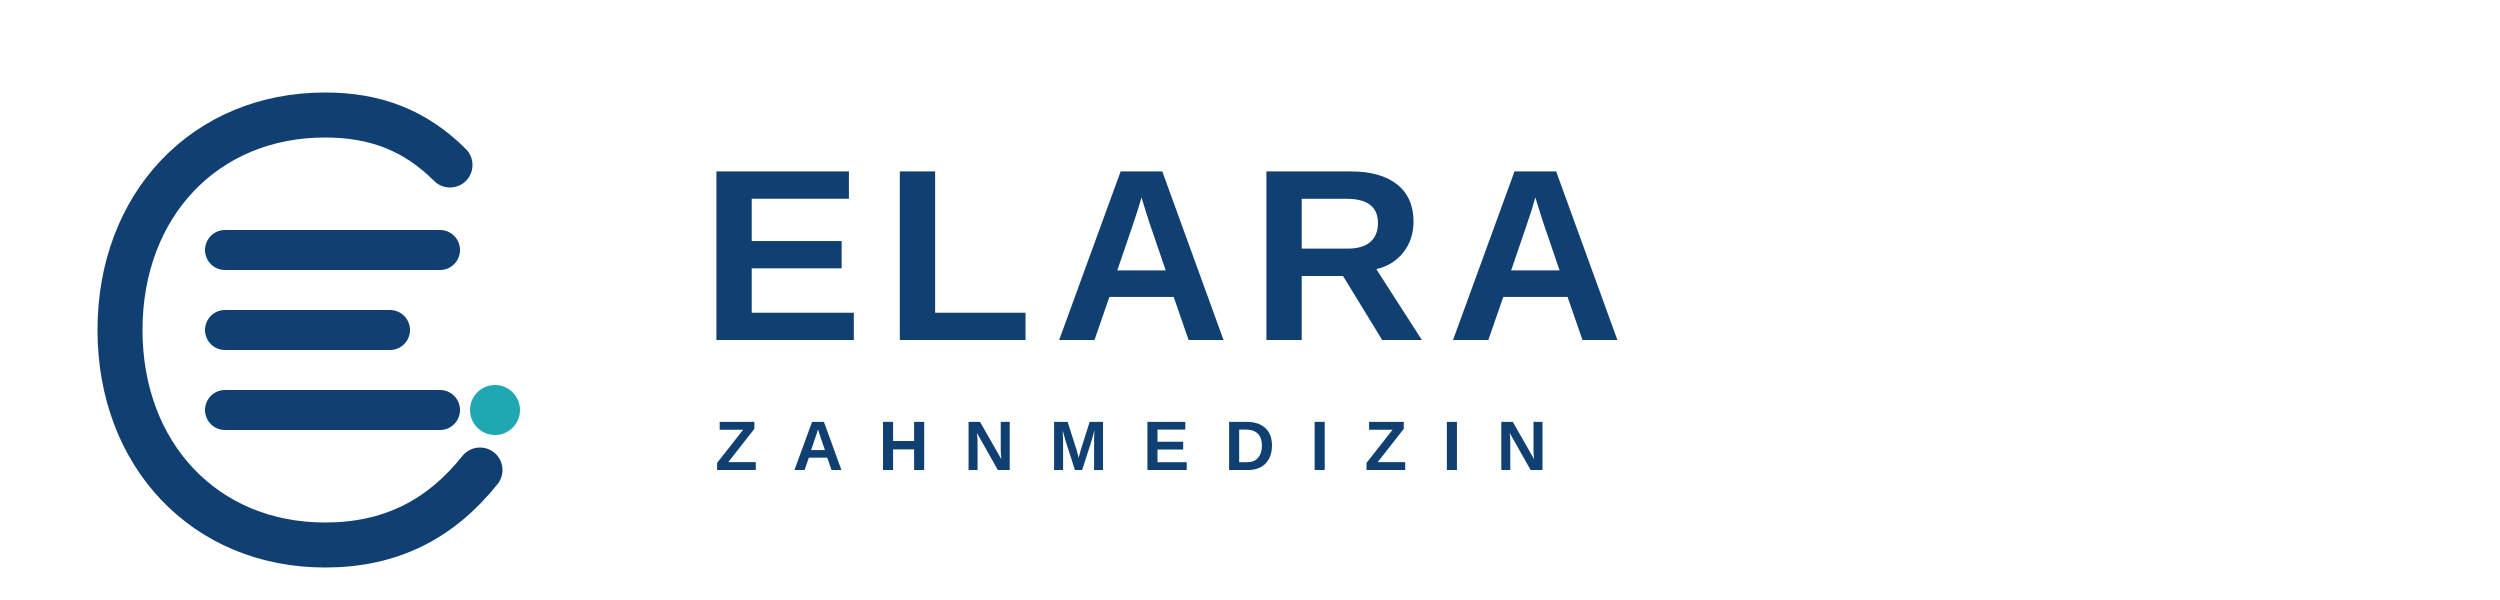
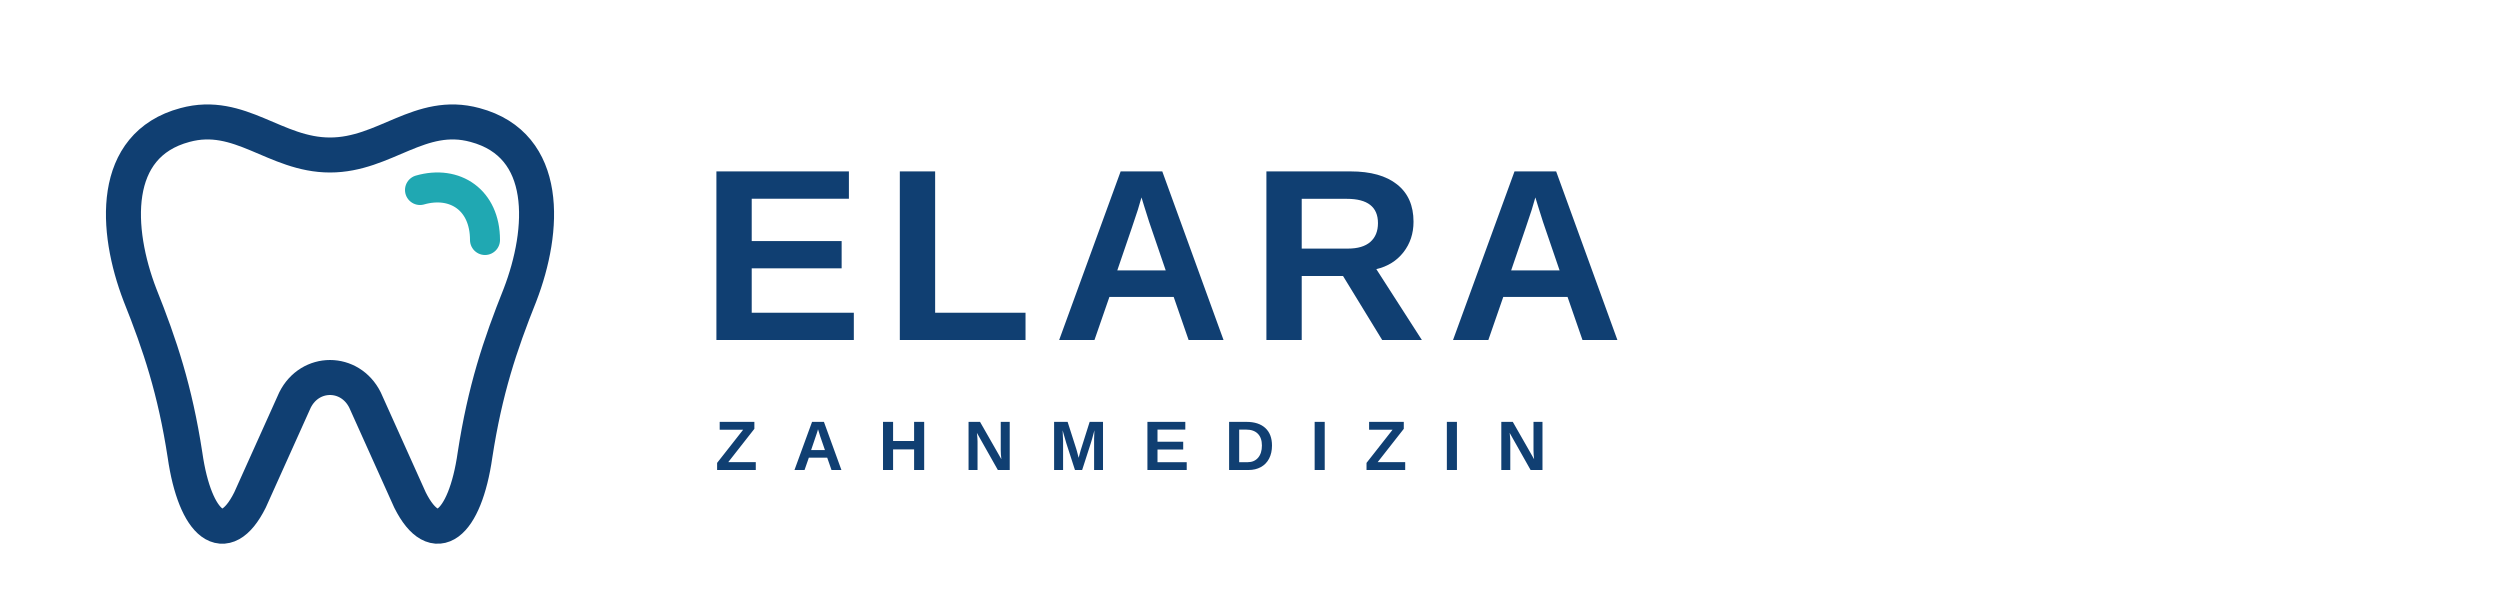
<svg xmlns="http://www.w3.org/2000/svg" viewBox="0 0 500 120" role="img" aria-labelledby="title">
  <g transform="translate(6 6)">
-     <path d="M84 27C77 20 69 17 59 17 35 17 18 35 18 60s17 43 41 43c13 0 23-5 31-15" fill="none" stroke="#103f72" stroke-width="9" stroke-linecap="round" />
-     <path d="M39 44h43M39 60h33M39 76h43" fill="none" stroke="#103f72" stroke-width="8" stroke-linecap="round" />
-     <circle cx="93" cy="76" r="5" fill="#20a8b2" />
+     <path d="M60 25C49 25 42 16 31 19C16 23 17 40 22 53C26 63 29 72 31 85C33 99 39 104 44 94L53 74C56 68 64 68 67 74L76 94C81 104 87 99 89 85C91 72 94 63 98 53C103 40 104 23 89 19C78 16 71 25 60 25Z" fill="none" stroke="#103f72" stroke-width="7" stroke-linecap="round" stroke-linejoin="round" />
+     <path d="M78 32C85 30 91 34 91 42" fill="none" stroke="#20a8b2" stroke-width="6" stroke-linecap="round" />
  </g>
  <text x="140" y="68" fill="#103f72" font-family="Manrope,Arial,sans-serif" font-size="49" font-weight="800" letter-spacing="4">ELARA</text>
  <text x="143" y="94" fill="#103f72" font-family="Arial,sans-serif" font-size="14" font-weight="700" letter-spacing="7">ZAHNMEDIZIN</text>
</svg>
